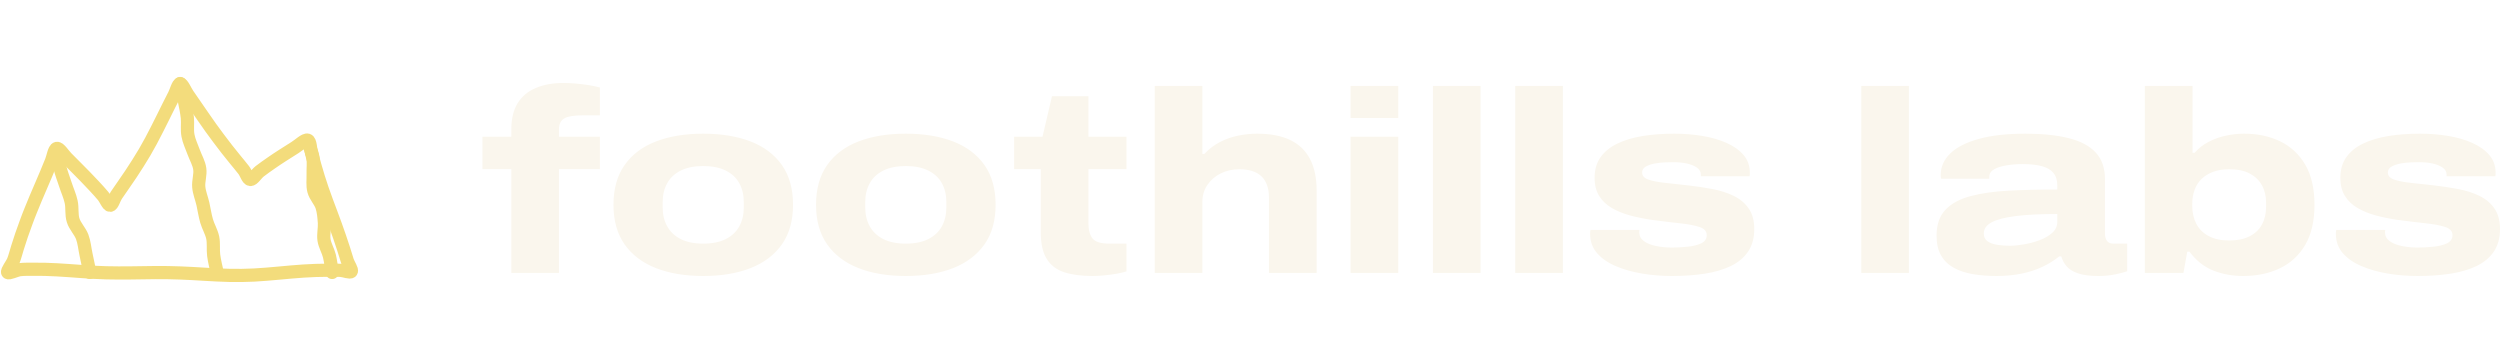
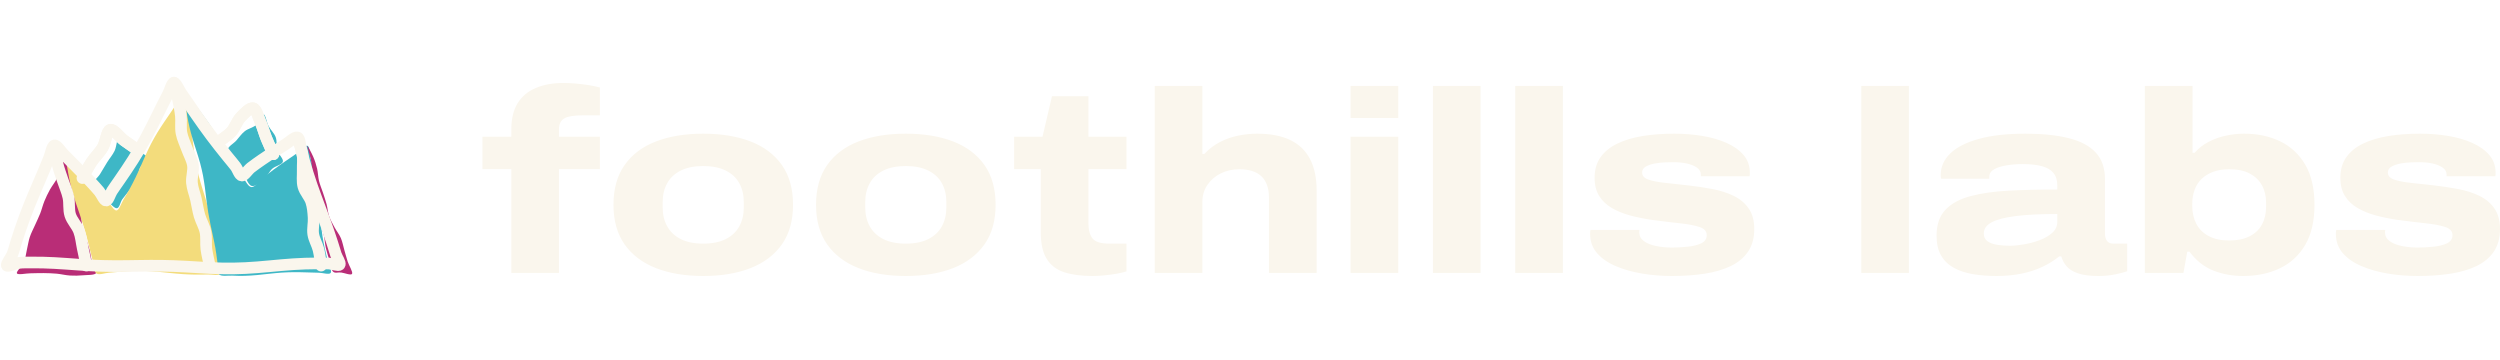
<svg xmlns="http://www.w3.org/2000/svg" viewBox="0 0 445.66 64" width="445.66" height="64" role="img" aria-label="Foothills Labs">
  <g transform="translate(0 0)">
-     <g fill="none" stroke="#F3DC7C" stroke-width="2.35" stroke-linecap="round" stroke-linejoin="round">
-       <path d="M 1.37 48.57 C 1.17 48.3 2.11 47.17 2.4 46.44 C 2.69 45.7 2.87 44.92 3.11 44.17 C 3.35 43.42 3.59 42.66 3.84 41.92 C 4.1 41.17 4.36 40.43 4.64 39.69 C 4.91 38.95 5.19 38.21 5.49 37.48 C 5.78 36.75 6.09 36.02 6.39 35.29 C 6.7 34.57 7.01 33.84 7.32 33.12 C 7.63 32.39 7.94 31.67 8.25 30.94 C 8.55 30.21 8.83 29.5 9.15 28.75 C 9.46 28 9.66 26.55 10.12 26.45 C 10.58 26.35 11.33 27.6 11.9 28.16 C 12.47 28.72 13 29.26 13.55 29.82 C 14.1 30.37 14.65 30.92 15.19 31.48 C 15.73 32.03 16.27 32.59 16.79 33.16 C 17.32 33.74 17.88 34.33 18.35 34.9 C 18.83 35.47 19.25 36.62 19.64 36.6 C 20.04 36.59 20.33 35.43 20.73 34.82 C 21.13 34.21 21.6 33.55 22.04 32.92 C 22.47 32.29 22.91 31.66 23.34 31.02 C 23.76 30.38 24.18 29.74 24.59 29.09 C 25 28.45 25.4 27.79 25.79 27.13 C 26.17 26.47 26.55 25.8 26.91 25.13 C 27.27 24.46 27.63 23.78 27.97 23.09 C 28.32 22.41 28.66 21.72 29 21.04 C 29.34 20.35 29.68 19.66 30.02 18.98 C 30.36 18.29 30.71 17.61 31.06 16.93 C 31.41 16.26 31.72 14.94 32.12 14.92 C 32.52 14.91 33.03 16.21 33.48 16.86 C 33.94 17.51 34.39 18.17 34.84 18.83 C 35.3 19.48 35.74 20.14 36.2 20.8 C 36.65 21.45 37.11 22.11 37.57 22.76 C 38.04 23.4 38.51 24.05 38.99 24.69 C 39.46 25.32 39.95 25.96 40.44 26.59 C 40.94 27.22 41.44 27.84 41.94 28.46 C 42.44 29.08 43 29.73 43.45 30.32 C 43.9 30.91 44.16 31.96 44.63 32 C 45.1 32.04 45.67 31.03 46.29 30.54 C 46.91 30.06 47.64 29.55 48.33 29.07 C 49.02 28.59 49.72 28.12 50.43 27.67 C 51.13 27.21 51.82 26.77 52.56 26.32 C 53.3 25.87 54.36 24.82 54.85 24.98 C 55.35 25.14 55.32 26.53 55.53 27.28 C 55.74 28.02 55.91 28.73 56.12 29.46 C 56.32 30.18 56.53 30.9 56.76 31.62 C 56.98 32.33 57.22 33.05 57.46 33.76 C 57.71 34.47 57.96 35.17 58.22 35.88 C 58.48 36.58 58.75 37.29 59.01 37.99 C 59.27 38.69 59.53 39.4 59.79 40.1 C 60.04 40.81 60.3 41.52 60.54 42.23 C 60.78 42.94 61.02 43.65 61.25 44.36 C 61.48 45.08 61.7 45.84 61.92 46.51 C 62.15 47.19 62.83 48.12 62.62 48.4 C 62.41 48.68 61.36 48.23 60.67 48.19 C 59.98 48.16 59.21 48.16 58.48 48.17 C 57.74 48.17 57.01 48.18 56.28 48.21 C 55.55 48.23 54.81 48.27 54.08 48.32 C 53.35 48.36 52.62 48.43 51.89 48.49 C 51.15 48.55 50.42 48.62 49.69 48.69 C 48.96 48.75 48.23 48.82 47.49 48.88 C 46.76 48.94 46.03 48.99 45.3 49.03 C 44.56 49.06 43.83 49.09 43.1 49.1 C 42.37 49.11 41.64 49.1 40.9 49.09 C 40.17 49.07 39.44 49.04 38.71 49.01 C 37.98 48.98 37.24 48.93 36.51 48.89 C 35.78 48.85 35.05 48.8 34.31 48.76 C 33.58 48.72 32.85 48.68 32.12 48.66 C 31.39 48.63 30.65 48.61 29.92 48.6 C 29.19 48.59 28.46 48.59 27.73 48.59 C 26.99 48.6 26.26 48.61 25.53 48.62 C 24.8 48.63 24.06 48.65 23.33 48.65 C 22.6 48.66 21.87 48.67 21.14 48.66 C 20.4 48.66 19.67 48.65 18.94 48.63 C 18.21 48.61 17.48 48.57 16.74 48.54 C 16.01 48.5 15.28 48.45 14.55 48.4 C 13.81 48.35 13.08 48.29 12.35 48.24 C 11.62 48.19 10.89 48.14 10.15 48.1 C 9.42 48.06 8.69 48.03 7.96 48.01 C 7.23 48 6.49 47.99 5.76 48 C 5.03 48.01 4.3 47.98 3.56 48.07 C 2.83 48.17 1.56 48.84 1.37 48.57 Z" />
-       <path d="M 10.15 26.61 C 10.24 27.14 10.43 28.77 10.68 29.83 C 10.93 30.88 11.33 31.89 11.67 32.93 C 12 33.96 12.47 34.95 12.69 36.01 C 12.92 37.07 12.71 38.25 13.04 39.28 C 13.36 40.32 14.26 41.19 14.65 42.21 C 15.03 43.23 15.11 44.33 15.34 45.39 C 15.56 46.45 15.9 48.04 16.01 48.57" />
-       <path d="M 32.12 14.89 C 32.24 15.4 32.65 16.91 32.86 17.93 C 33.07 18.94 33.29 19.96 33.4 21 C 33.5 22.04 33.31 23.13 33.51 24.16 C 33.69 25.18 34.18 26.14 34.53 27.13 C 34.89 28.12 35.47 29.07 35.61 30.1 C 35.76 31.13 35.34 32.28 35.43 33.32 C 35.52 34.36 35.94 35.34 36.17 36.35 C 36.4 37.37 36.54 38.4 36.83 39.4 C 37.12 40.4 37.71 41.35 37.92 42.37 C 38.13 43.39 37.96 44.48 38.09 45.51 C 38.22 46.55 38.6 48.06 38.71 48.57" />
-       <path d="M 54.81 25.14 C 54.97 25.62 55.6 27.02 55.77 27.99 C 55.94 28.97 55.79 30.01 55.82 31.02 C 55.85 32.02 55.69 33.06 55.95 34.02 C 56.2 34.99 57.06 35.84 57.38 36.79 C 57.69 37.74 57.76 38.74 57.83 39.73 C 57.89 40.73 57.61 41.8 57.76 42.78 C 57.91 43.76 58.48 44.67 58.72 45.63 C 58.96 46.6 59.13 48.08 59.21 48.57" />
+     <g transform="translate(-4.45 -5.13) scale(0.1385)">
+       <path d="M 138.24 266.24 C 137.27 261.18 144.69 256.28 147.81 251.24 C 150.94 246.20 153.84 241.03 156.99 236.00 C 160.13 230.97 163.89 226.79 166.69 221.08 C 169.49 215.36 169.58 202.30 173.79 201.73 C 178.00 201.17 185.98 212.89 191.93 217.70 C 197.88 222.50 208.19 226.44 209.48 230.56 C 210.77 234.69 202.03 237.85 199.65 242.43 C 197.28 247.02 197.44 253.31 195.23 258.07 C 193.03 262.83 189.52 266.79 186.42 271.00 C 183.33 275.21 179.53 279.33 176.65 283.34 C 173.77 287.35 172.96 295.37 169.12 295.08 C 165.29 294.78 158.77 286.38 153.62 281.58 C 148.48 276.77 139.21 271.30 138.24 266.24 Z" fill="#3EB7C6" stroke="none" transform="translate(13 10)" />
+       <path d="M 312.32 220.16 C 312.01 215.86 319.58 212.06 323.22 208.02 C 326.87 203.99 329.87 199.31 334.17 195.93 C 338.46 192.54 344.97 191.34 349.00 187.72 C 353.03 184.10 355.73 173.94 358.37 174.22 C 361.01 174.50 362.25 184.52 364.85 189.42 C 367.46 194.32 372.13 198.40 374.01 203.63 C 375.89 208.85 374.62 215.49 376.14 220.77 C 377.67 226.04 384.30 231.34 383.16 235.28 C 382.03 239.22 373.45 240.56 369.34 244.41 C 365.22 248.26 362.88 254.74 358.49 258.40 C 354.10 262.06 347.28 267.64 343.01 266.38 C 338.74 265.12 335.83 256.27 332.85 250.85 C 329.86 245.42 328.51 238.95 325.09 233.83 C 321.67 228.72 312.63 224.46 312.32 220.16 Z" fill="#3EB7C6" stroke="none" transform="translate(13 10)" />
+       <g fill="none" stroke="#FAF6ED" stroke-width="15.0" stroke-linecap="round" stroke-linejoin="round">
+         <path d="M 138.24 266.24 C 140.19 262.80 145.60 252.23 149.94 245.62 C 154.29 239.00 160.30 233.45 164.30 226.54 C 168.29 219.64 169.33 205.64 173.92 204.19 C 178.51 202.74 185.84 213.46 191.84 217.83 C 197.84 222.20 206.91 228.30 209.92 230.40" />
+         <path d="M 312.32 220.16 C 315.20 217.92 324.70 212.06 329.61 206.73 C 334.52 201.40 337.07 193.26 341.79 188.19 C 346.51 183.12 353.65 175.28 357.92 176.31 C 362.19 177.34 364.56 187.88 367.41 194.36 C 370.26 200.85 372.26 208.36 375.02 215.22 C 377.79 222.08 382.50 232.14 384.00 235.52" />
+       </g>
+       <path d="M 40.96 378.88 C 39.60 376.52 47.75 369.72 49.88 364.63 C 52.02 359.55 52.49 353.80 53.76 348.37 C 55.04 342.94 55.78 337.30 57.52 332.05 C 59.25 326.80 61.93 321.94 64.16 316.89 C 66.39 311.84 68.88 306.90 70.89 301.77 C 72.90 296.63 74.14 291.19 76.22 286.08 C 78.30 280.97 80.69 275.99 83.39 271.13 C 86.09 266.27 89.83 261.82 92.40 256.92 C 94.98 252.01 97.19 246.88 98.85 241.68 C 100.52 236.48 101.07 225.88 102.40 225.69 C 103.73 225.51 105.45 235.50 106.83 240.55 C 108.20 245.60 109.06 250.93 110.65 255.98 C 112.25 261.04 114.58 265.90 116.42 270.90 C 118.26 275.89 120.51 280.78 121.68 285.95 C 122.84 291.12 122.86 296.60 123.42 301.94 C 123.97 307.27 123.99 312.75 125.02 317.96 C 126.06 323.17 128.08 328.11 129.64 333.18 C 131.19 338.25 133.02 343.25 134.35 348.38 C 135.68 353.51 136.17 358.95 137.60 363.96 C 139.02 368.98 144.77 375.58 142.88 378.48 C 141.00 381.38 131.90 380.81 126.29 381.35 C 120.68 381.88 114.92 382.02 109.23 381.68 C 103.54 381.34 97.85 379.82 92.16 379.29 C 86.47 378.77 80.78 378.61 75.09 378.54 C 69.40 378.46 63.72 378.76 58.03 378.82 C 52.34 378.87 42.32 381.24 40.96 378.88 Z" fill="#B92D77" stroke="none" transform="translate(13 10)" />
+       <path d="M 102.40 225.28 C 103.52 224.87 108.71 234.25 112.13 238.49 C 115.55 242.73 119.24 246.73 122.94 250.70 C 126.64 254.68 130.51 258.51 134.34 262.36 C 138.17 266.22 142.11 269.98 145.94 273.84 C 149.76 277.71 153.44 281.53 157.29 285.55 C 161.15 289.56 165.59 298.25 169.06 297.94 C 172.54 297.64 175.30 288.41 178.15 283.72 C 181.01 279.04 183.64 274.53 186.21 269.84 C 188.78 265.14 191.23 260.38 193.57 255.56 C 195.92 250.74 198.07 245.81 200.27 240.91 C 202.47 236.01 204.54 231.03 206.79 226.16 C 209.04 221.28 211.29 216.41 213.77 211.67 C 216.25 206.92 218.89 202.27 221.66 197.69 C 224.43 193.11 227.43 188.66 230.39 184.19 C 233.36 179.73 236.49 175.35 239.47 170.89 C 242.44 166.42 245.52 161.92 248.26 157.42 C 251.01 152.92 254.17 143.60 255.92 143.88 C 257.67 144.16 257.74 153.97 258.76 159.12 C 259.78 164.27 261.03 169.55 262.03 174.78 C 263.04 180.02 263.97 185.27 264.79 190.55 C 265.61 195.82 266.27 201.13 266.97 206.42 C 267.66 211.72 268.22 217.05 268.98 222.33 C 269.74 227.62 270.50 232.90 271.51 238.14 C 272.52 243.38 273.70 248.58 275.02 253.76 C 276.34 258.93 277.92 264.06 279.45 269.19 C 280.98 274.33 282.69 279.43 284.21 284.56 C 285.72 289.70 287.25 294.84 288.54 300.02 C 289.84 305.20 290.98 310.41 292.00 315.64 C 293.02 320.88 293.82 326.16 294.66 331.42 C 295.50 336.69 296.20 341.99 297.05 347.26 C 297.91 352.53 298.81 357.65 299.77 363.03 C 300.74 368.40 305.11 376.62 302.85 379.50 C 300.59 382.39 291.63 380.18 286.21 380.35 C 280.79 380.52 275.63 380.59 270.34 380.51 C 265.05 380.43 259.75 380.22 254.46 379.88 C 249.17 379.55 243.88 378.99 238.59 378.49 C 233.30 377.99 228.01 377.33 222.72 376.88 C 217.43 376.44 212.14 376.00 206.85 375.82 C 201.56 375.64 196.27 375.64 190.98 375.79 C 185.69 375.94 180.39 376.36 175.10 376.73 C 169.81 377.11 164.54 377.68 159.23 378.07 C 153.92 378.45 146.65 381.44 143.24 379.04 C 139.82 376.64 140.15 368.79 138.76 363.66 C 137.36 358.52 136.16 353.38 134.86 348.24 C 133.56 343.10 132.34 337.94 130.96 332.83 C 129.58 327.71 128.12 322.62 126.56 317.55 C 125.00 312.48 123.26 307.46 121.58 302.43 C 119.89 297.39 118.07 292.39 116.44 287.34 C 114.81 282.29 113.19 277.24 111.81 272.13 C 110.43 267.01 109.22 261.85 108.15 256.65 C 107.07 251.45 106.34 246.17 105.38 240.94 C 104.43 235.71 101.28 225.69 102.40 225.28 Z" fill="#F3DC7C" stroke="none" transform="translate(13 10)" />
+       <path d="M 256.00 143.36 C 257.46 142.89 262.93 152.12 266.33 156.55 C 269.72 160.98 273.04 165.46 276.37 169.94 C 279.69 174.42 283.08 178.86 286.26 183.44 C 289.44 188.02 292.52 192.67 295.47 197.42 C 298.41 202.17 301.15 207.06 303.94 211.92 C 306.74 216.77 309.37 221.74 312.23 226.55 C 315.09 231.36 317.97 236.15 321.10 240.77 C 324.23 245.39 327.37 249.76 330.99 254.27 C 334.61 258.79 338.39 267.55 342.81 267.87 C 347.23 268.19 352.74 259.94 357.50 256.18 C 362.26 252.41 366.67 248.81 371.38 245.29 C 376.08 241.77 380.91 238.43 385.72 235.06 C 390.53 231.69 395.38 228.46 400.23 225.07 C 405.09 221.67 411.72 213.66 414.84 214.69 C 417.97 215.71 417.59 225.75 418.98 231.20 C 420.36 236.65 421.85 241.97 423.16 247.38 C 424.46 252.79 425.78 258.19 426.80 263.65 C 427.83 269.12 428.65 274.62 429.32 280.14 C 429.98 285.67 430.35 291.26 430.81 296.82 C 431.27 302.39 431.54 307.99 432.08 313.54 C 432.62 319.10 433.21 324.64 434.05 330.14 C 434.88 335.63 435.96 341.08 437.10 346.52 C 438.24 351.96 439.60 357.47 440.88 362.78 C 442.16 368.08 446.66 375.80 444.77 378.35 C 442.87 380.90 434.71 378.20 429.51 378.08 C 424.31 377.95 418.89 377.75 413.58 377.63 C 408.27 377.50 402.96 377.30 397.65 377.35 C 392.34 377.40 387.03 377.58 381.72 377.92 C 376.41 378.26 371.11 378.86 365.80 379.39 C 360.49 379.91 355.18 380.64 349.87 381.08 C 344.56 381.53 339.25 381.95 333.94 382.06 C 328.63 382.18 323.49 382.12 318.01 381.80 C 312.52 381.48 304.23 383.25 301.03 380.15 C 297.83 377.06 299.55 368.68 298.79 363.22 C 298.04 357.76 297.40 352.63 296.50 347.37 C 295.61 342.11 294.50 336.89 293.42 331.67 C 292.35 326.44 291.10 321.25 290.05 316.02 C 288.99 310.80 287.96 305.57 287.09 300.30 C 286.22 295.04 285.54 289.74 284.83 284.44 C 284.13 279.14 283.61 273.81 282.87 268.52 C 282.12 263.23 281.39 257.94 280.37 252.71 C 279.35 247.47 278.12 242.28 276.74 237.12 C 275.36 231.95 273.67 226.85 272.09 221.72 C 270.50 216.60 268.73 211.51 267.22 206.37 C 265.71 201.24 264.25 196.09 263.04 190.89 C 261.83 185.69 260.86 180.45 259.95 175.19 C 259.04 169.94 258.24 164.66 257.58 159.35 C 256.93 154.05 254.54 143.83 256.00 143.36 Z" fill="#3EB7C6" stroke="none" transform="translate(13 10)" />
+       <path d="M 414.72 215.04 C 415.29 214.68 420.30 224.23 422.39 229.06 C 424.48 233.89 426.05 238.90 427.27 244.03 C 428.49 249.17 428.46 254.73 429.70 259.85 C 430.94 264.98 433.10 269.79 434.73 274.78 C 436.35 279.77 438.12 284.72 439.46 289.81 C 440.80 294.90 441.08 300.36 442.78 305.32 C 444.49 310.29 447.18 314.91 449.69 319.60 C 452.20 324.29 455.75 328.62 457.84 333.45 C 459.93 338.29 460.79 343.54 462.25 348.59 C 463.72 353.64 464.97 358.58 466.64 363.74 C 468.31 368.89 473.65 377.16 472.25 379.51 C 470.85 381.85 462.32 378.27 458.24 377.79 C 454.16 377.31 450.27 379.19 447.77 376.62 C 445.27 374.04 444.78 367.39 443.24 362.33 C 441.70 357.27 439.75 351.68 438.52 346.26 C 437.30 340.83 437.11 335.21 435.89 329.79 C 434.66 324.37 432.54 319.11 431.17 313.72 C 429.80 308.32 428.18 302.97 427.66 297.41 C 427.13 291.86 428.26 286.00 428.02 280.39 C 427.78 274.78 427.28 269.22 426.22 263.76 C 425.16 258.31 422.87 253.09 421.66 247.66 C 420.45 242.23 420.14 236.64 418.98 231.20 C 417.83 225.76 414.15 215.40 414.72 215.04 Z" fill="#B92D77" stroke="none" transform="translate(13 10)" />
+       <g fill="none" stroke="#FAF6ED" stroke-width="15.0" stroke-linecap="round" stroke-linejoin="round">
+         <path d="M 40.96 378.88 C 39.61 376.97 46.17 369.08 48.20 363.96 C 50.22 358.83 51.44 353.38 53.12 348.11 C 54.80 342.84 56.49 337.58 58.27 332.35 C 60.05 327.13 61.89 321.92 63.81 316.75 C 65.72 311.58 67.72 306.44 69.77 301.32 C 71.82 296.20 73.95 291.11 76.09 286.03 C 78.22 280.94 80.43 275.88 82.59 270.81 C 84.75 265.73 86.94 260.67 89.07 255.58 C 91.20 250.50 93.17 245.51 95.36 240.28 C 97.54 235.05 98.97 224.86 102.18 224.18 C 105.40 223.49 110.64 232.24 114.64 236.16 C 118.63 240.09 122.32 243.86 126.15 247.72 C 129.98 251.58 133.83 255.42 137.61 259.33 C 141.39 263.23 145.16 267.15 148.84 271.14 C 152.53 275.14 156.42 279.27 159.74 283.28 C 163.06 287.28 166.00 295.29 168.77 295.20 C 171.55 295.10 173.58 287.00 176.37 282.71 C 179.16 278.42 182.47 273.87 185.51 269.44 C 188.54 265.01 191.61 260.60 194.59 256.14 C 197.56 251.68 200.52 247.20 203.38 242.67 C 206.24 238.14 209.03 233.58 211.73 228.96 C 214.43 224.34 217.04 219.67 219.58 214.96 C 222.13 210.26 224.58 205.49 227.01 200.72 C 229.45 195.96 231.81 191.14 234.19 186.34 C 236.58 181.55 238.92 176.73 241.33 171.94 C 243.73 167.15 246.17 162.35 248.62 157.63 C 251.07 152.90 253.19 143.67 256.00 143.58 C 258.82 143.50 262.36 152.56 265.53 157.11 C 268.71 161.66 271.89 166.28 275.05 170.87 C 278.22 175.46 281.35 180.08 284.53 184.66 C 287.71 189.24 290.90 193.82 294.15 198.35 C 297.39 202.89 300.68 207.40 304.03 211.86 C 307.37 216.32 310.78 220.74 314.22 225.14 C 317.67 229.54 321.18 233.88 324.68 238.24 C 328.19 242.59 332.11 247.13 335.25 251.25 C 338.39 255.38 340.19 262.72 343.50 262.99 C 346.81 263.25 350.79 256.23 355.11 252.82 C 359.42 249.41 364.58 245.87 369.40 242.52 C 374.22 239.17 379.10 235.90 384.03 232.69 C 388.96 229.49 393.79 226.41 398.95 223.27 C 404.11 220.14 411.53 212.78 414.99 213.90 C 418.45 215.01 418.24 224.76 419.71 229.98 C 421.18 235.20 422.39 240.16 423.82 245.22 C 425.26 250.28 426.75 255.32 428.32 260.33 C 429.89 265.34 431.55 270.32 433.25 275.29 C 434.96 280.25 436.75 285.19 438.55 290.12 C 440.35 295.05 442.21 299.97 444.04 304.89 C 445.86 309.81 447.71 314.73 449.50 319.67 C 451.29 324.60 453.06 329.55 454.76 334.51 C 456.47 339.48 458.12 344.46 459.74 349.46 C 461.35 354.45 462.85 359.79 464.44 364.49 C 466.03 369.20 470.74 375.71 469.28 377.67 C 467.82 379.63 460.51 376.52 455.68 376.25 C 450.85 375.98 445.44 376.04 440.32 376.05 C 435.20 376.07 430.08 376.15 424.96 376.33 C 419.84 376.50 414.72 376.78 409.60 377.11 C 404.48 377.44 399.36 377.87 394.24 378.30 C 389.12 378.74 384.00 379.25 378.88 379.71 C 373.76 380.17 368.64 380.66 363.52 381.05 C 358.40 381.44 353.28 381.81 348.16 382.06 C 343.04 382.31 337.92 382.49 332.80 382.56 C 327.68 382.64 322.56 382.60 317.44 382.50 C 312.32 382.39 307.20 382.18 302.08 381.94 C 296.96 381.71 291.84 381.39 286.72 381.10 C 281.60 380.81 276.48 380.47 271.36 380.21 C 266.24 379.94 261.12 379.68 256.00 379.49 C 250.88 379.31 245.76 379.17 240.64 379.10 C 235.52 379.03 230.40 379.03 225.28 379.05 C 220.16 379.07 215.04 379.17 209.92 379.24 C 204.80 379.31 199.68 379.42 194.56 379.47 C 189.44 379.52 184.32 379.57 179.20 379.54 C 174.08 379.51 168.96 379.43 163.84 379.28 C 158.72 379.13 153.60 378.91 148.48 378.64 C 143.36 378.37 138.24 378.02 133.12 377.67 C 128.00 377.33 122.88 376.92 117.76 376.57 C 112.64 376.23 107.52 375.86 102.40 375.59 C 97.28 375.33 92.16 375.09 87.04 374.98 C 81.92 374.86 76.80 374.83 71.68 374.90 C 66.56 374.97 61.44 374.74 56.32 375.41 C 51.20 376.07 42.31 380.79 40.96 378.88 Z" />
+         <path d="M 102.40 225.28 C 103.01 229.03 104.32 240.44 106.08 247.80 C 107.84 255.17 110.63 262.26 112.97 269.47 C 115.32 276.68 118.57 283.64 120.16 291.05 C 121.76 298.46 120.27 306.69 122.55 313.92 C 124.82 321.15 131.15 327.30 133.83 334.42 C 136.51 341.54 137.05 349.23 138.64 356.64 C 140.23 364.05 142.57 375.17 143.36 378.88" />
+         <path d="M 256.00 143.36 C 256.86 146.90 259.70 157.46 261.19 164.58 C 262.68 171.69 264.19 178.81 264.94 186.07 C 265.69 193.33 264.37 201.00 265.70 208.15 C 267.02 215.30 270.44 222.05 272.90 228.97 C 275.36 235.90 279.41 242.52 280.45 249.73 C 281.50 256.93 278.52 264.93 279.17 272.21 C 279.81 279.49 282.70 286.34 284.33 293.43 C 285.96 300.52 286.91 307.75 288.95 314.76 C 290.99 321.77 295.11 328.37 296.57 335.50 C 298.04 342.62 296.83 350.27 297.74 357.50 C 298.66 364.73 301.36 375.32 302.08 378.88" />
+         <path d="M 414.72 215.04 C 415.83 218.36 420.23 228.14 421.40 234.99 C 422.57 241.83 421.56 249.09 421.76 256.12 C 421.97 263.15 420.82 270.43 422.63 277.16 C 424.44 283.88 430.44 289.83 432.64 296.48 C 434.83 303.14 435.35 310.11 435.79 317.09 C 436.24 324.07 434.27 331.51 435.31 338.38 C 436.35 345.25 440.36 351.57 442.05 358.32 C 443.74 365.07 444.87 375.45 445.44 378.88" />
+         <path d="M 138.24 266.24 C 140.19 262.80 145.53 252.20 149.92 245.60 C 154.30 239.01 160.54 233.60 164.54 226.68 C 168.54 219.77 169.36 205.60 173.91 204.12 C 178.45 202.65 185.82 213.47 191.82 217.85 C 197.82 222.23 206.90 228.31 209.92 230.40" />
+         <path d="M 312.32 220.16 C 315.24 217.96 324.94 212.30 329.82 206.94 C 334.71 201.59 336.98 193.12 341.65 188.05 C 346.33 182.99 353.57 175.51 357.87 176.56 C 362.17 177.61 364.61 187.89 367.46 194.34 C 370.31 200.79 372.22 208.38 374.98 215.24 C 377.73 222.11 382.50 232.14 384.00 235.52" />
+       </g>
    </g>
  </g>
  <g fill="#FAF6ED" transform="translate(85.51 48.65)">
    <path d="M5.64 0V-18.5H0.49V-24.27H5.64V-25.58Q5.64 -28.43 6.77 -30.26Q7.91 -32.09 10.01 -32.97Q12.11 -33.86 14.93 -33.86Q15.92 -33.86 17.1 -33.76Q18.28 -33.65 19.41 -33.48Q20.54 -33.3 21.43 -33.05V-28.09H18.4Q15.98 -28.09 15.06 -27.53Q14.13 -26.97 14.13 -25.57V-24.27H21.43V-18.5H14.13V0Z M39.85 0.55Q35.01 0.55 31.41 -0.86Q27.81 -2.28 25.83 -5.09Q23.85 -7.91 23.85 -12.14Q23.85 -16.4 25.83 -19.22Q27.81 -22.04 31.41 -23.43Q35.01 -24.82 39.85 -24.82Q44.7 -24.82 48.3 -23.43Q51.89 -22.04 53.88 -19.22Q55.86 -16.4 55.86 -12.14Q55.86 -7.91 53.88 -5.09Q51.89 -2.28 48.3 -0.86Q44.7 0.55 39.85 0.55ZM39.85 -5.22Q42.25 -5.22 43.87 -6.03Q45.48 -6.85 46.28 -8.3Q47.08 -9.76 47.08 -11.68V-12.6Q47.08 -14.55 46.28 -15.99Q45.48 -17.44 43.87 -18.24Q42.25 -19.05 39.85 -19.05Q37.45 -19.05 35.84 -18.24Q34.23 -17.44 33.43 -15.99Q32.62 -14.55 32.62 -12.6V-11.68Q32.62 -9.76 33.43 -8.3Q34.23 -6.85 35.84 -6.03Q37.45 -5.22 39.85 -5.22Z M75.96 0.55Q71.12 0.55 67.52 -0.86Q63.92 -2.28 61.94 -5.09Q59.96 -7.91 59.96 -12.14Q59.96 -16.4 61.94 -19.22Q63.92 -22.04 67.52 -23.43Q71.12 -24.82 75.96 -24.82Q80.81 -24.82 84.41 -23.43Q88 -22.04 89.99 -19.22Q91.97 -16.4 91.97 -12.14Q91.97 -7.91 89.99 -5.09Q88 -2.28 84.41 -0.86Q80.81 0.55 75.96 0.55ZM75.96 -5.22Q78.36 -5.22 79.98 -6.03Q81.59 -6.85 82.39 -8.3Q83.19 -9.76 83.19 -11.68V-12.6Q83.19 -14.55 82.39 -15.99Q81.59 -17.44 79.98 -18.24Q78.36 -19.05 75.96 -19.05Q73.56 -19.05 71.95 -18.24Q70.34 -17.44 69.54 -15.99Q68.73 -14.55 68.73 -12.6V-11.68Q68.73 -9.76 69.54 -8.3Q70.34 -6.85 71.95 -6.03Q73.56 -5.22 75.96 -5.22Z M109.24 0.55Q106.22 0.55 104.17 -0.13Q102.11 -0.82 101.07 -2.52Q100.02 -4.22 100.02 -7.26V-18.5H95.27V-24.27H100.33L102.02 -31.5H108.52V-24.27H115.3V-18.5H108.52V-8.82Q108.52 -7.07 109.25 -6.14Q109.98 -5.22 112.27 -5.22H115.3V-0.28Q114.65 -0.05 113.53 0.15Q112.4 0.34 111.24 0.45Q110.07 0.55 109.24 0.55Z M120.34 0V-33.33H128.83V-21.21H129.18Q130.44 -22.55 131.98 -23.34Q133.51 -24.13 135.21 -24.47Q136.91 -24.82 138.59 -24.82Q142.12 -24.82 144.47 -23.7Q146.82 -22.58 148.01 -20.32Q149.2 -18.05 149.2 -14.65V0H140.7V-13.47Q140.7 -14.71 140.35 -15.66Q140 -16.62 139.34 -17.24Q138.67 -17.86 137.69 -18.17Q136.71 -18.48 135.43 -18.48Q133.61 -18.48 132.11 -17.74Q130.62 -17 129.73 -15.69Q128.83 -14.38 128.83 -12.66V0Z M155.25 -27.62V-33.33H163.75V-27.62ZM155.25 0V-24.27H163.75V0Z M169.93 0V-33.33H178.42V0Z M184.6 0V-33.33H193.1V0Z M212.53 0.55Q209.81 0.55 207.21 0.12Q204.61 -0.32 202.53 -1.21Q200.44 -2.09 199.19 -3.52Q197.95 -4.95 197.95 -6.96Q197.95 -7.14 197.96 -7.31Q197.97 -7.48 198.02 -7.66H206.75Q206.73 -7.54 206.72 -7.42Q206.71 -7.29 206.71 -7.2Q206.73 -6.25 207.55 -5.66Q208.36 -5.07 209.69 -4.8Q211.01 -4.52 212.55 -4.52Q213.87 -4.52 215.32 -4.67Q216.76 -4.81 217.75 -5.27Q218.74 -5.74 218.74 -6.74Q218.74 -7.76 217.43 -8.19Q216.13 -8.62 213.92 -8.85Q211.72 -9.09 208.98 -9.45Q206.92 -9.75 205.08 -10.24Q203.25 -10.74 201.82 -11.57Q200.39 -12.4 199.57 -13.71Q198.75 -15.03 198.75 -16.94Q198.75 -19.15 199.83 -20.65Q200.91 -22.15 202.84 -23.07Q204.77 -23.99 207.35 -24.41Q209.93 -24.82 212.92 -24.82Q215.54 -24.82 217.96 -24.42Q220.38 -24.02 222.28 -23.17Q224.19 -22.32 225.31 -21.01Q226.42 -19.7 226.42 -17.89Q226.42 -17.73 226.42 -17.55Q226.42 -17.36 226.38 -17.23H217.69V-17.51Q217.69 -18.3 216.98 -18.78Q216.26 -19.27 215.16 -19.51Q214.06 -19.74 212.83 -19.74Q212.35 -19.74 211.42 -19.71Q210.49 -19.68 209.52 -19.51Q208.56 -19.34 207.89 -18.96Q207.22 -18.59 207.22 -17.89Q207.22 -17.02 208.36 -16.63Q209.49 -16.24 211.34 -16.05Q213.19 -15.86 215.36 -15.61Q217.58 -15.36 219.71 -14.96Q221.84 -14.56 223.53 -13.74Q225.22 -12.92 226.21 -11.5Q227.21 -10.08 227.21 -7.8Q227.21 -5.42 226.11 -3.8Q225.02 -2.19 223.04 -1.23Q221.07 -0.28 218.38 0.14Q215.7 0.55 212.53 0.55Z M246.29 0V-33.33H254.78V0Z M270.39 0.55Q268.13 0.55 266.18 0.22Q264.23 -0.11 262.77 -0.92Q261.32 -1.72 260.51 -3.12Q259.71 -4.51 259.71 -6.65Q259.71 -9.57 261.28 -11.24Q262.85 -12.91 265.74 -13.68Q268.64 -14.46 272.57 -14.66Q276.5 -14.87 281.23 -14.87V-15.61Q281.23 -17 280.53 -17.83Q279.84 -18.67 278.47 -19.03Q277.11 -19.4 275.06 -19.4Q273.59 -19.4 272.23 -19.18Q270.86 -18.97 269.99 -18.48Q269.11 -17.99 269.11 -17.14V-16.79H260.52Q260.47 -16.97 260.46 -17.12Q260.45 -17.26 260.45 -17.47Q260.45 -19.63 262.15 -21.29Q263.85 -22.95 267.21 -23.88Q270.57 -24.82 275.52 -24.82Q280.09 -24.82 283.27 -24.02Q286.44 -23.23 288.08 -21.46Q289.73 -19.69 289.73 -16.71V-7.01Q289.73 -6.21 290.08 -5.72Q290.44 -5.22 291.24 -5.22H293.69V-0.3Q293.03 -0.05 291.61 0.25Q290.19 0.55 288.57 0.55Q286.29 0.55 284.93 0.08Q283.56 -0.39 282.89 -1.18Q282.22 -1.98 281.94 -2.94H281.57Q280.26 -1.87 278.55 -1.07Q276.85 -0.27 274.8 0.14Q272.76 0.55 270.39 0.55ZM272.78 -4.84Q273.82 -4.84 275.24 -5.08Q276.66 -5.31 278.04 -5.82Q279.42 -6.33 280.32 -7.14Q281.23 -7.94 281.23 -9.11V-10.5Q276.7 -10.5 273.8 -10.13Q270.89 -9.76 269.51 -9.01Q268.13 -8.26 268.13 -7.04Q268.13 -6.1 268.81 -5.63Q269.49 -5.16 270.57 -5Q271.64 -4.84 272.78 -4.84Z M314.34 0.55Q311.54 0.55 309.07 -0.41Q306.59 -1.38 304.79 -3.79H304.4L303.72 0H296.84V-33.33H305.34V-21.41H305.71Q306.75 -22.61 308.2 -23.36Q309.65 -24.12 311.3 -24.47Q312.94 -24.82 314.53 -24.82Q318.14 -24.82 320.97 -23.45Q323.8 -22.08 325.44 -19.28Q327.08 -16.47 327.08 -12.12Q327.08 -7.82 325.43 -5Q323.77 -2.18 320.9 -0.82Q318.03 0.55 314.34 0.55ZM311.88 -5.78Q314.05 -5.78 315.51 -6.53Q316.98 -7.27 317.71 -8.62Q318.45 -9.97 318.45 -11.75V-12.52Q318.45 -14.3 317.71 -15.62Q316.98 -16.95 315.53 -17.72Q314.09 -18.48 311.92 -18.48Q310.27 -18.48 309.04 -18.03Q307.8 -17.57 306.96 -16.76Q306.12 -15.95 305.71 -14.81Q305.29 -13.68 305.29 -12.28V-11.96Q305.29 -10.14 306.02 -8.74Q306.76 -7.34 308.23 -6.56Q309.71 -5.78 311.88 -5.78Z M345.47 0.55Q342.75 0.55 340.15 0.12Q337.55 -0.32 335.47 -1.21Q333.38 -2.09 332.13 -3.52Q330.89 -4.95 330.89 -6.96Q330.89 -7.14 330.9 -7.31Q330.91 -7.48 330.96 -7.66H339.69Q339.67 -7.54 339.66 -7.42Q339.65 -7.29 339.65 -7.2Q339.67 -6.25 340.49 -5.66Q341.3 -5.07 342.63 -4.8Q343.95 -4.52 345.49 -4.52Q346.81 -4.52 348.26 -4.67Q349.7 -4.81 350.69 -5.27Q351.68 -5.74 351.68 -6.74Q351.68 -7.76 350.37 -8.19Q349.07 -8.62 346.86 -8.85Q344.66 -9.09 341.92 -9.45Q339.86 -9.75 338.02 -10.24Q336.19 -10.74 334.76 -11.57Q333.33 -12.4 332.51 -13.71Q331.69 -15.03 331.69 -16.94Q331.69 -19.15 332.77 -20.65Q333.85 -22.15 335.78 -23.07Q337.71 -23.99 340.29 -24.41Q342.87 -24.82 345.86 -24.82Q348.48 -24.82 350.9 -24.42Q353.32 -24.02 355.22 -23.17Q357.13 -22.32 358.25 -21.01Q359.36 -19.7 359.36 -17.89Q359.36 -17.73 359.36 -17.55Q359.36 -17.36 359.32 -17.23H350.63V-17.51Q350.63 -18.3 349.92 -18.78Q349.2 -19.27 348.1 -19.51Q347 -19.74 345.77 -19.74Q345.29 -19.74 344.36 -19.71Q343.43 -19.68 342.46 -19.51Q341.5 -19.34 340.83 -18.96Q340.16 -18.59 340.16 -17.89Q340.16 -17.02 341.3 -16.63Q342.43 -16.24 344.28 -16.05Q346.13 -15.86 348.3 -15.61Q350.52 -15.36 352.65 -14.96Q354.78 -14.56 356.47 -13.74Q358.16 -12.92 359.15 -11.5Q360.15 -10.08 360.15 -7.8Q360.15 -5.42 359.05 -3.8Q357.96 -2.19 355.98 -1.23Q354.01 -0.28 351.32 0.14Q348.64 0.55 345.47 0.55Z" />
  </g>
</svg>
